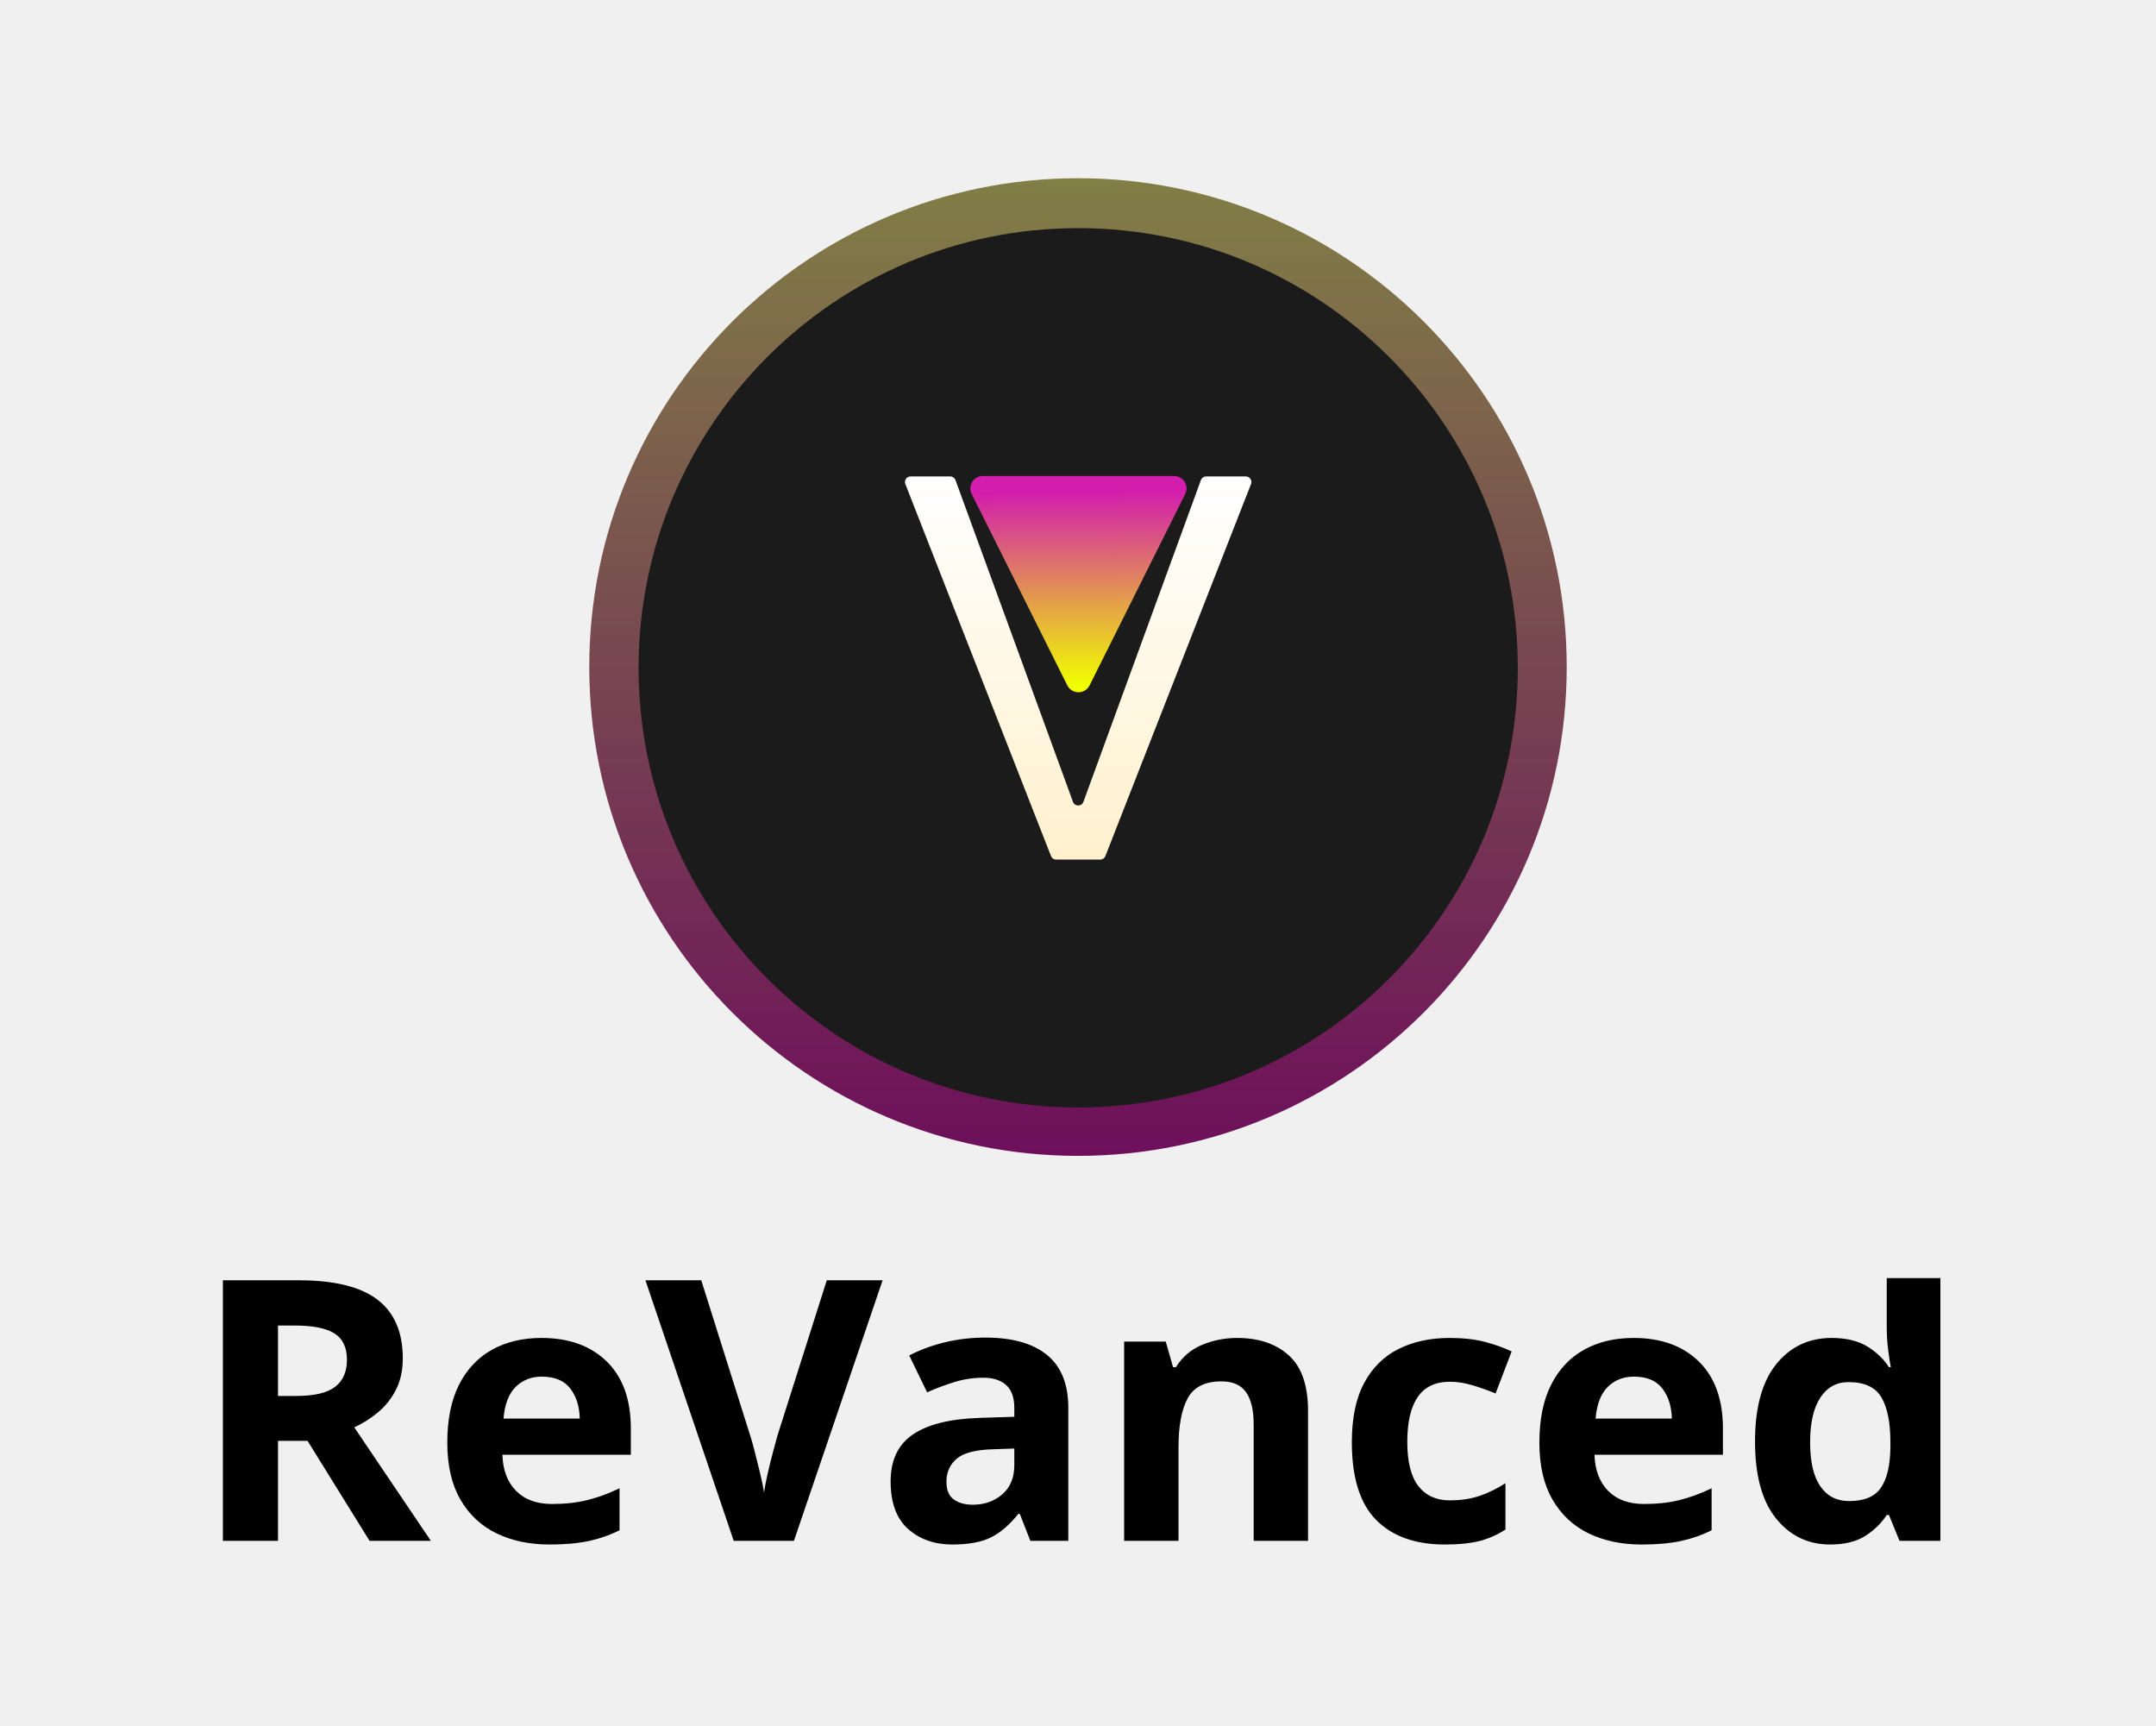
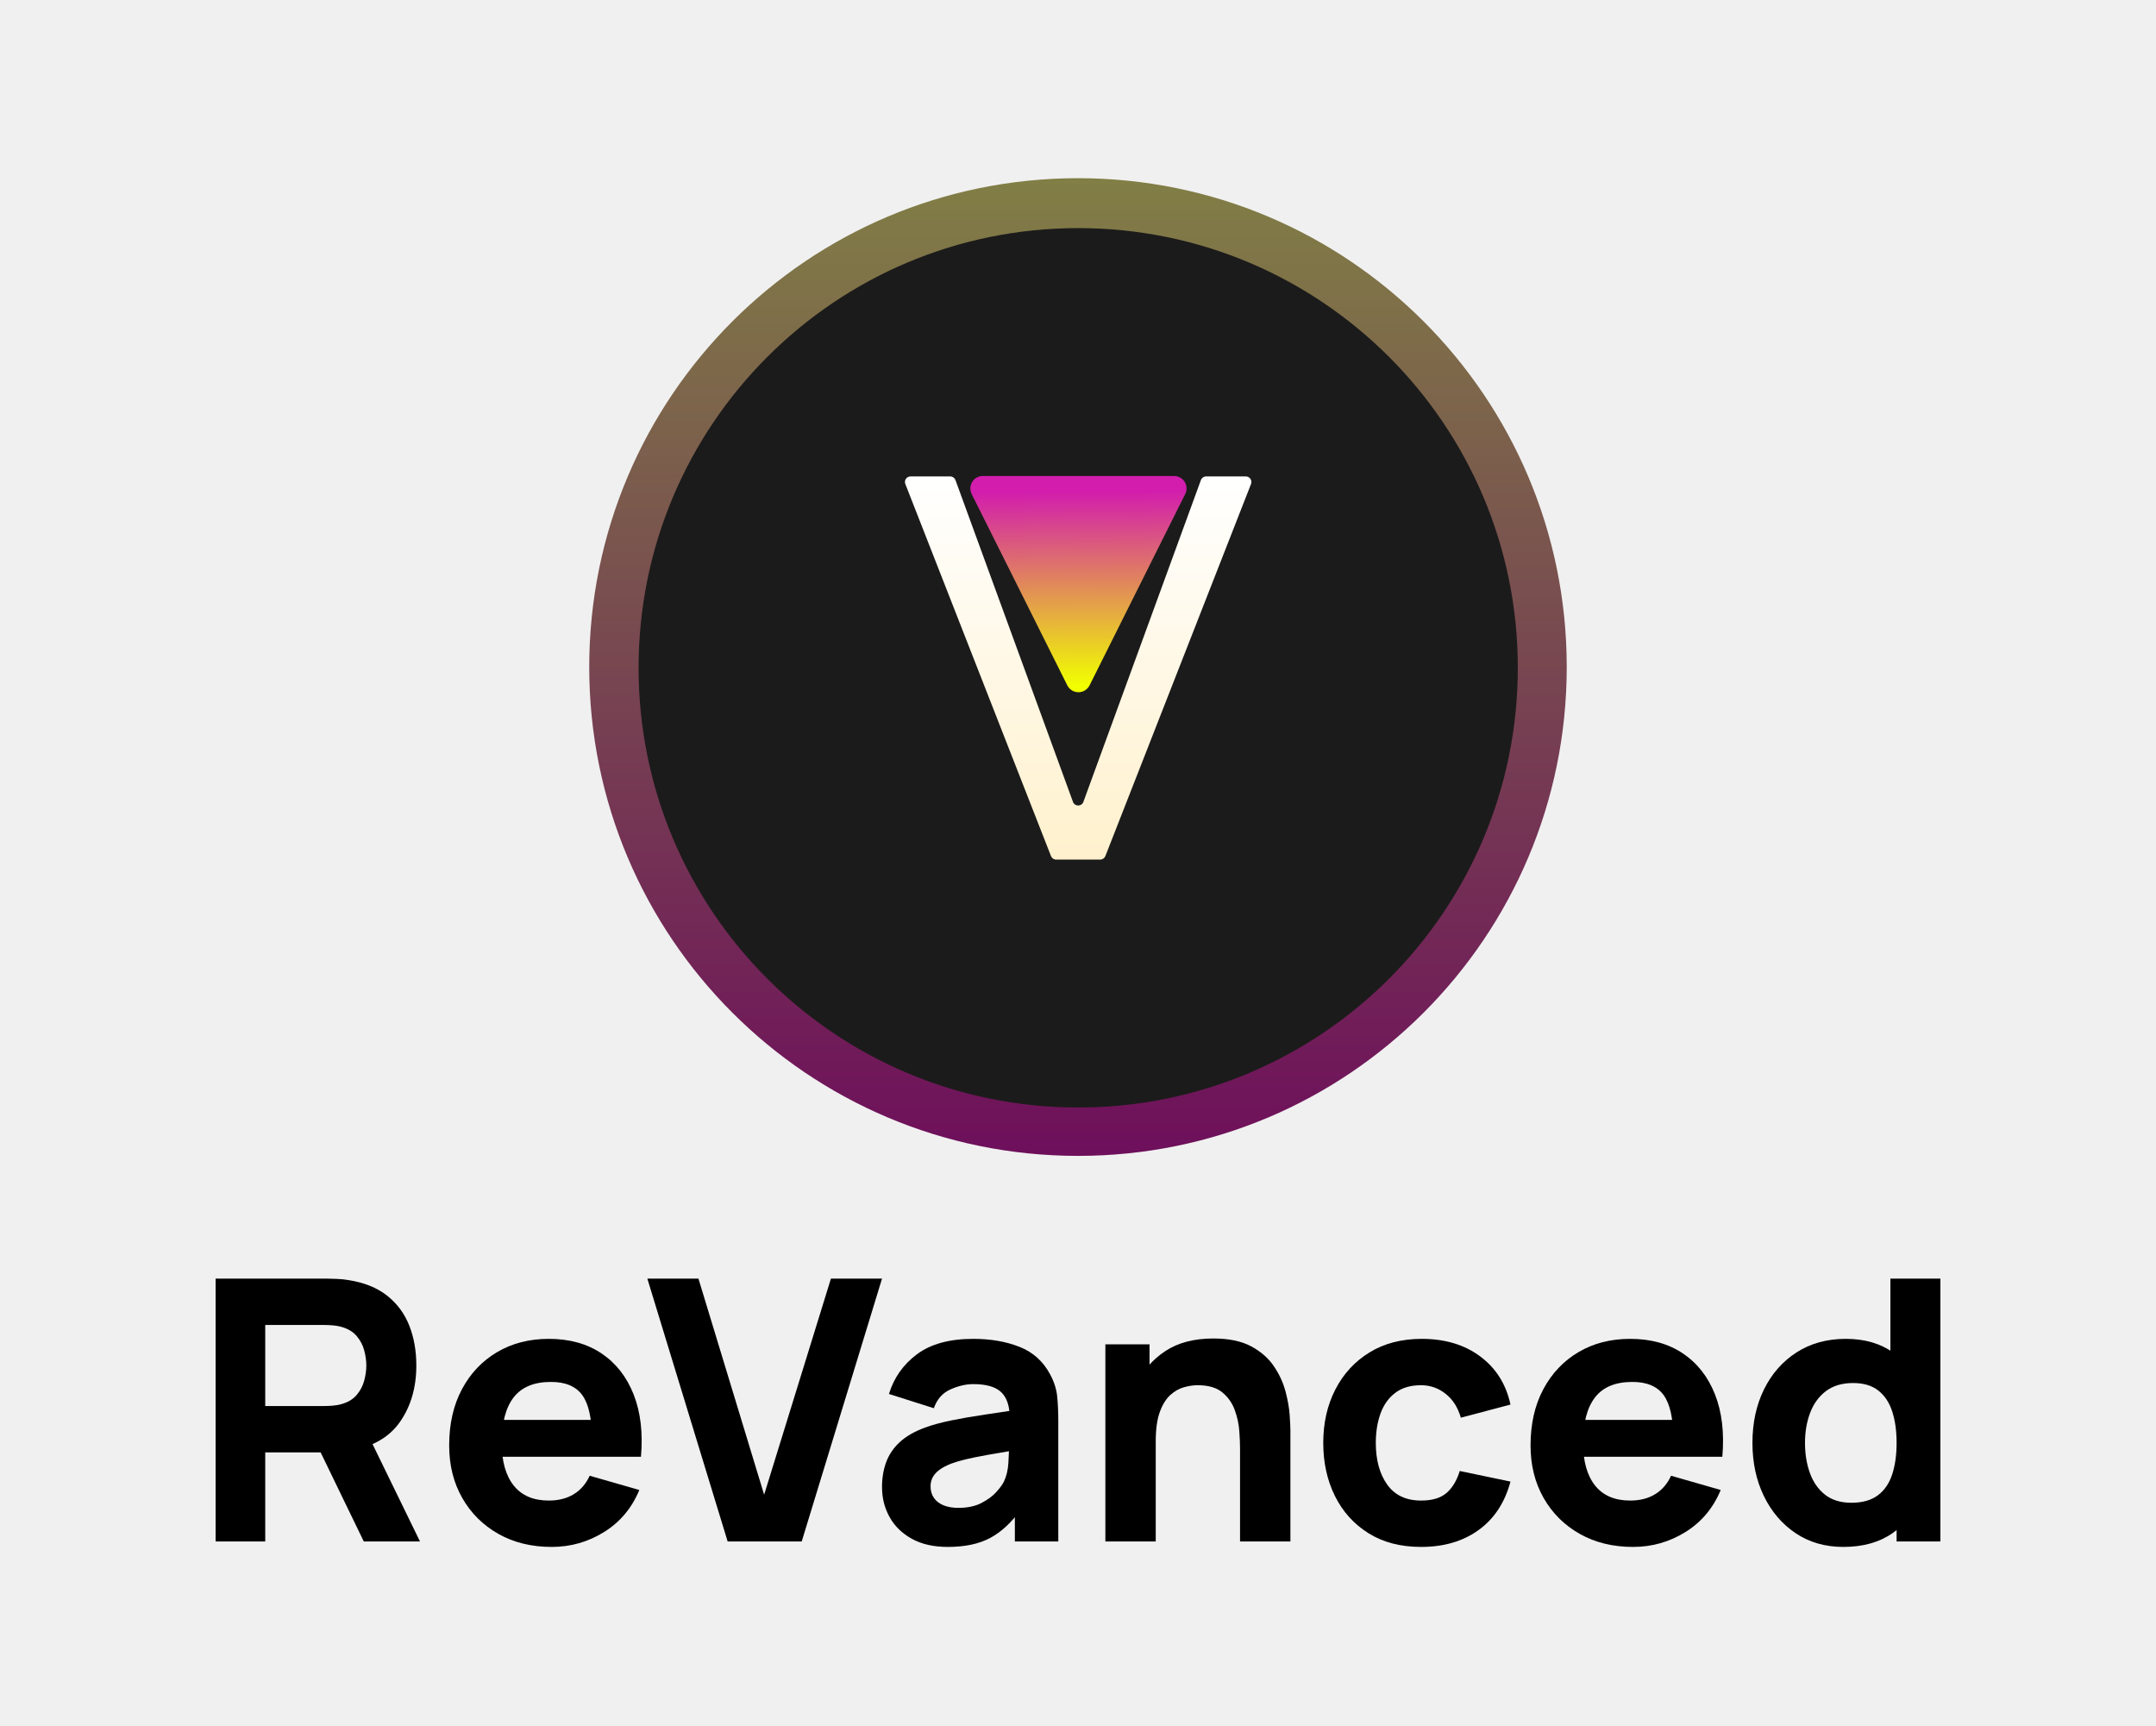
<svg xmlns="http://www.w3.org/2000/svg" width="100%" height="100%" viewBox="0 0 9600 7680" version="1.1" xml:space="preserve" style="fill-rule:evenodd;clip-rule:evenodd;stroke-linejoin:round;stroke-miterlimit:2;">
-   <clipPath id="_clip1">
-     <rect id="Wordmark" x="960" y="5689.84" width="7680" height="1196.78" />
-   </clipPath>
-   <g clip-path="url(#_clip1)">
-     <g id="Wordmark1" transform="matrix(1624.69,0,0,1624.69,8752.01,6859.62)" />
-     <text x="846.272px" y="6859.62px" style="font-family:'Manrope-ExtraBold', 'Manrope';font-weight:800;font-size:1624.69px;">Re<tspan x="2873.89px 3861.7px 4808.89px 5825.95px 6748.77px " y="6859.62px 6859.62px 6859.62px 6859.62px 6859.62px ">Vance</tspan>d</text>
+   <g id="Wordmark">
+     <path d="M1181.01,6259.35l263.259,0c11.375,0 23.836,-0.543 37.376,-1.627c13.544,-1.082 26.004,-3.25 37.376,-6.5c29.793,-8.124 52.815,-21.802 69.066,-41.032c16.249,-19.229 27.492,-40.624 33.721,-64.189c6.228,-23.563 9.342,-45.909 9.342,-67.034c0,-21.127 -3.114,-43.469 -9.342,-67.034c-6.229,-23.563 -17.472,-44.96 -33.721,-64.187c-16.251,-19.23 -39.273,-32.908 -69.066,-41.034c-11.372,-3.25 -23.832,-5.416 -37.376,-6.501c-13.54,-1.083 -26.001,-1.624 -37.376,-1.624l-263.259,-0l0,360.762Zm438.764,602.894l-230.755,-476.14l227.506,-43.876l253.507,520.015c0,0 -250.258,0 -250.258,0.001m-659.77,0l0,-1170.04l494.016,0c11.376,0 26.678,0.406 45.908,1.218c19.229,0.813 36.429,2.574 51.596,5.282c69.876,10.833 127.16,33.854 171.848,69.066c44.69,35.209 77.597,79.492 98.722,132.847c21.126,53.354 31.689,112.805 31.689,178.349c0,98.045 -24.375,181.87 -73.128,251.477c-48.752,69.606 -125.129,112.536 -229.131,128.787l-97.504,6.5l-273.01,-0l0,396.511c0,0 -221.006,0 -221.006,0.001" style="fill-rule:nonzero;" />
+     <path d="M2165.79,6321.1l581.768,-0l0,164.129l-581.768,0l0,-164.129Zm290.883,565.518c-89.92,-0 -169.139,-19.367 -237.664,-58.097c-68.522,-38.73 -122.148,-92.085 -160.878,-160.068c-38.731,-67.98 -58.097,-145.847 -58.097,-233.599c0,-95.881 18.96,-179.297 56.876,-250.259c37.92,-70.959 90.191,-126.078 156.819,-165.35c66.627,-39.27 143.276,-58.907 229.944,-58.907c92.086,0 170.361,21.668 234.82,65.001c64.461,43.336 112.13,104.275 143.005,182.819c30.876,78.545 41.709,170.9 32.5,277.071l-218.567,0l-0,-81.252c-0,-89.379 -14.221,-153.702 -42.658,-192.974c-28.44,-39.274 -74.888,-58.911 -139.348,-58.911c-75.296,0 -130.682,22.889 -166.164,68.659c-35.479,45.775 -53.218,113.35 -53.218,202.726c-0,81.794 17.739,145.037 53.218,189.725c35.482,44.688 87.62,67.034 156.412,67.034c43.336,0 80.44,-9.479 111.315,-28.438c30.876,-18.961 54.441,-46.315 70.69,-82.067l221.01,63.378c-33.044,80.171 -85.181,142.464 -156.412,186.88c-71.231,44.42 -149.099,66.629 -233.603,66.629" style="fill-rule:nonzero;" />
+     <path d="M3239.95,6862.25l-357.513,-1170.04l227.51,-0l292.507,962.031l297.386,-962.031l227.506,-0l-357.511,1170.04l-329.887,-0l0.002,-0Z" style="fill-rule:nonzero;" />
+     <path d="M4266.99,6712.74c40.627,-0 74.888,-7.178 102.787,-21.531c27.894,-14.355 50.105,-30.74 66.626,-49.159c16.52,-18.417 27.759,-33.855 33.719,-46.314c11.377,-23.834 18.01,-51.595 19.908,-83.285c1.894,-31.687 2.843,-58.095 2.843,-79.221l65.002,16.252c-65.544,10.832 -118.629,19.907 -159.254,27.22c-40.628,7.312 -73.398,13.948 -98.318,19.907c-24.917,5.956 -46.854,12.457 -65.814,19.5c-21.668,8.665 -39.138,18.01 -52.408,28.032c-13.271,10.022 -23.023,20.991 -29.251,32.907c-6.228,11.917 -9.343,25.188 -9.343,39.814c0,20.042 5.01,37.24 15.031,51.594c10.022,14.354 24.239,25.323 42.656,32.908c18.419,7.584 40.358,11.376 65.815,11.376l0.001,-0Zm-47.125,173.881c-62.837,-0 -116.058,-12.053 -159.662,-36.159c-43.606,-24.102 -76.65,-56.333 -99.127,-96.69c-22.482,-40.356 -33.721,-84.909 -33.721,-133.661c0,-40.624 6.229,-77.732 18.688,-111.316c12.458,-33.583 32.636,-63.243 60.533,-88.97c27.897,-25.73 65.408,-47.263 112.536,-64.597c32.5,-11.916 71.231,-22.478 116.191,-31.689c44.96,-9.208 95.876,-18.01 152.754,-26.407c56.876,-8.395 119.441,-17.74 187.695,-28.032l-79.628,43.877c-0,-52.001 -12.46,-90.191 -37.378,-114.567c-24.916,-24.374 -66.628,-36.563 -125.128,-36.563c-32.501,-0 -66.356,7.855 -101.568,23.563c-35.208,15.708 -59.853,43.607 -73.938,83.69l-199.882,-63.376c22.209,-72.586 63.921,-131.629 125.13,-177.13c61.211,-45.504 144.628,-68.253 250.258,-68.253c77.46,0 146.257,11.916 206.382,35.751c60.127,23.834 105.627,65.002 136.503,123.503c17.334,32.5 27.626,65.003 30.877,97.504c3.249,32.501 4.876,68.793 4.876,108.879l0,536.268l-193.381,-0l-0,-180.382l27.624,37.376c-42.793,59.043 -88.97,101.7 -138.535,127.973c-49.564,26.271 -112.263,39.408 -188.099,39.408" style="fill-rule:nonzero;" />
+     <path d="M4921.89,6862.25l-0,-877.529l196.633,0l0,290.883l27.624,-0l-0,586.645c-0,-0 -224.257,-0 -224.257,0.001m599.644,-0l0,-414.388c0,-20.043 -1.083,-45.637 -3.251,-76.784c-2.164,-31.146 -8.934,-62.43 -20.311,-93.848c-11.376,-31.417 -29.93,-57.688 -55.659,-78.816c-25.731,-21.124 -62.159,-31.687 -109.283,-31.687c-18.961,0 -39.275,2.978 -60.94,8.938c-21.669,5.958 -41.981,17.47 -60.941,34.532c-18.957,17.063 -34.531,42.117 -46.719,75.16c-12.189,33.041 -18.283,76.916 -18.283,131.629l-126.753,-60.129c0,-69.335 14.084,-134.337 42.249,-195.004c28.169,-60.669 70.556,-109.692 127.163,-147.068c56.603,-37.376 127.971,-56.063 214.099,-56.063c68.793,-0 124.859,11.645 168.193,34.938c43.335,23.291 77.056,52.815 101.159,88.563c24.105,35.752 41.305,72.992 51.597,111.722c10.292,38.731 16.521,74.076 18.687,106.037c2.168,31.959 3.251,55.251 3.251,69.876l0,492.392l-224.259,-0l0.001,-0Z" style="fill-rule:nonzero;" />
+     <path d="M6327.55,6886.62c-91.004,-0 -169.006,-20.315 -234.01,-60.939c-65,-40.628 -114.836,-95.88 -149.504,-165.757c-34.665,-69.877 -52.002,-148.691 -52.002,-236.444c0,-88.836 18.013,-168.194 54.037,-238.072c36.018,-69.876 86.802,-124.857 152.346,-164.943c65.544,-40.084 143.005,-60.125 232.381,-60.125c103.464,-0 190.266,26.137 260.417,78.408c70.147,52.273 114.969,123.638 134.471,214.101l-221.006,58.502c-13.001,-45.501 -35.615,-80.982 -67.846,-106.442c-32.231,-25.458 -68.659,-38.188 -109.284,-38.188c-46.584,0 -84.773,11.24 -114.567,33.719c-29.792,22.482 -51.73,53.087 -65.815,91.817c-14.084,38.731 -21.124,82.471 -21.124,131.223c-0,76.377 16.927,138.266 50.781,185.66c33.857,47.399 84.096,71.098 150.725,71.098c49.833,0 87.752,-11.375 113.753,-34.127c26,-22.75 45.5,-55.25 58.501,-97.502l225.882,47.125c-24.916,93.172 -72.042,164.944 -141.378,215.319c-69.336,50.377 -154.921,75.567 -256.758,75.567" style="fill-rule:nonzero;" />
+     <path d="M6980.81,6321.1l581.769,-0l0,164.129l-581.769,0l-0,-164.129Zm290.886,565.518c-89.92,-0 -169.141,-19.367 -237.664,-58.097c-68.523,-38.73 -122.151,-92.085 -160.881,-160.068c-38.73,-67.98 -58.095,-145.847 -58.095,-233.599c0,-95.881 18.957,-179.297 56.877,-250.259c37.917,-70.959 90.191,-126.078 156.816,-165.35c66.628,-39.27 143.275,-58.907 229.946,-58.907c92.087,0 170.361,21.668 234.821,65.001c64.461,43.336 112.129,104.275 143.003,182.819c30.876,78.545 41.71,170.9 32.502,277.071l-218.57,0l-0,-81.252c-0,-89.379 -14.218,-153.702 -42.657,-192.974c-28.438,-39.274 -74.889,-58.911 -139.349,-58.911c-75.294,0 -130.682,22.889 -166.161,68.659c-35.481,45.775 -53.222,113.35 -53.222,202.726c0,81.794 17.741,145.037 53.222,189.725c35.479,44.688 87.616,67.034 156.411,67.034c43.334,0 80.441,-9.479 111.316,-28.438c30.876,-18.961 54.439,-46.315 70.69,-82.067l221.007,63.378c-33.043,80.171 -85.182,142.464 -156.412,186.88c-71.231,44.42 -149.098,66.629 -233.6,66.629" style="fill-rule:nonzero;" />
+     <path d="M8444.99,6862.25l0,-601.269l-27.624,0l-0,-568.769l222.63,-0l0,1170.04l-195.006,-0Zm-201.505,-172.257c49.292,0 88.699,-11.103 118.222,-33.312c29.522,-22.211 50.783,-53.357 63.783,-93.441c13,-40.086 19.5,-86.67 19.5,-139.754c0,-53.085 -6.5,-99.669 -19.5,-139.755c-13,-40.086 -33.721,-71.231 -62.158,-93.441c-28.44,-22.209 -65.68,-33.313 -111.722,-33.313c-49.293,-0 -89.784,12.052 -121.473,36.158c-31.689,24.103 -55.117,56.333 -70.281,96.691c-15.169,40.354 -22.753,84.908 -22.753,133.66c0,49.293 7.314,94.116 21.939,134.474c14.625,40.354 37.106,72.447 67.438,96.283c30.336,23.833 69.337,35.75 117.005,35.75m-35.752,196.632c-80.71,0 -151.4,-20.313 -212.069,-60.939c-60.668,-40.627 -107.93,-95.879 -141.787,-165.755c-33.854,-69.878 -50.781,-148.692 -50.781,-236.445c0,-89.378 17.197,-168.872 51.594,-238.476c34.398,-69.606 82.744,-124.452 145.037,-164.539c62.293,-40.083 135.421,-60.125 219.382,-60.125c83.42,-0 153.568,20.314 210.444,60.939c56.875,40.629 99.942,95.878 129.191,165.757c29.252,69.876 43.877,148.69 43.877,236.444c0,87.753 -14.762,166.567 -44.281,236.445c-29.522,69.876 -73.535,125.128 -132.036,165.755c-58.504,40.626 -131.359,60.939 -218.571,60.939" style="fill-rule:nonzero;" />
  </g>
-   <circle id="Mask" cx="4800" cy="2969.58" r="2176.2" style="fill:#fff;" />
-   <clipPath id="_clip2">
-     <circle cx="4800" cy="2969.58" r="2176.2" />
-   </clipPath>
-   <g clip-path="url(#_clip2)">
-     <clipPath id="_clip3">
-       <rect id="Logo" x="2623.8" y="793.378" width="4352.41" height="4352.41" />
-     </clipPath>
-     <g clip-path="url(#_clip3)">
-       <g id="Logo1">
-         <rect id="Background" x="2623.8" y="793.378" width="4352.41" height="4352.41" style="fill:url(#_Linear4);" />
-         <circle id="Fill" cx="4800.87" cy="2972.93" r="1957.43" style="fill:#1c1b1b;" />
-         <g id="Shape">
-           <path id="Arc" d="M5370.49,2121.06c-10.373,0 -19.64,6.481 -23.199,16.224l-523.228,1432.48c-7.9,21.633 -38.498,21.633 -46.398,-0l-523.228,-1432.48c-3.559,-9.743 -12.828,-16.224 -23.199,-16.224l-176.966,0c-17.399,0 -29.343,17.505 -23,33.704l648.504,1656.29c3.707,9.464 12.833,15.694 23,15.694l196.178,-0c10.165,-0 19.291,-6.23 22.998,-15.694l648.504,-1656.29c6.343,-16.199 -5.603,-33.704 -22.997,-33.704l-176.969,0Z" style="fill:url(#_Linear5);fill-rule:nonzero;" />
-           <path id="Diamond" d="M4851.47,3051.28c-9.37,18.738 -28.522,30.575 -49.473,30.575c-20.95,0 -40.103,-11.837 -49.472,-30.575c-101.788,-203.576 -332.908,-665.817 -426.064,-852.127c-8.573,-17.146 -7.656,-37.509 2.422,-53.816c10.078,-16.307 27.881,-26.232 47.051,-26.232c195.134,-0 656.993,-0 852.127,-0c19.169,-0 36.973,9.925 47.051,26.232c10.078,16.307 10.994,36.67 2.421,53.816c-93.155,186.31 -324.275,648.551 -426.063,852.127Z" style="fill:url(#_Linear6);" />
-         </g>
-       </g>
+   <g id="Logo">
+     <path id="Background" d="M4799.95,793.288c-1201.92,-0 -2176.25,974.325 -2176.25,2176.25c-0,1201.92 974.325,2176.25 2176.25,2176.25c1201.92,-0 2176.25,-974.325 2176.25,-2176.25c-0,-1201.92 -974.325,-2176.25 -2176.25,-2176.25Z" style="fill:url(#_Linear1);fill-rule:nonzero;" />
+     <path id="Fill" d="M4800.86,1015.45c1081.09,0 1957.49,876.399 1957.49,1957.49c0,1081.09 -876.398,1957.49 -1957.49,1957.49c-1081.09,-0 -1957.49,-876.399 -1957.49,-1957.49c-0,-1081.1 876.4,-1957.49 1957.49,-1957.49" style="fill:#1c1b1b;" />
+     <g id="Shape">
+       <path id="Arc" d="M5370.45,2121c-10.374,-0 -19.642,6.48 -23.2,16.224l-523.238,1432.51c-7.901,21.633 -38.498,21.633 -46.401,-0l-523.236,-1432.51c-3.56,-9.744 -12.828,-16.224 -23.2,-16.224l-176.972,-0c-17.397,-0 -29.343,17.506 -22.998,33.706l648.517,1656.32c3.707,9.465 12.835,15.695 23,15.695l196.183,-0c10.166,-0 19.293,-6.23 22.998,-15.695l648.517,-1656.32c6.345,-16.2 -5.605,-33.706 -22.996,-33.706l-176.974,-0Z" style="fill:url(#_Linear2);fill-rule:nonzero;" />
+       <path id="Diamond" d="M5228.03,2119.05l-852.149,-0c-8.581,-0 -17.047,2 -24.725,5.836c-27.326,13.657 -38.407,46.885 -24.748,74.213l426.074,852.142c5.351,10.706 14.035,19.385 24.738,24.738c27.323,13.664 60.547,2.585 74.211,-24.738l426.069,-852.142c3.84,-7.683 5.84,-16.155 5.84,-24.743c-0.002,-30.548 -24.762,-55.309 -55.31,-55.306Z" style="fill:url(#_Linear3);fill-rule:nonzero;" />
    </g>
  </g>
  <defs>
-     <linearGradient id="_Linear4" x1="0" y1="0" x2="1" y2="0" gradientUnits="userSpaceOnUse" gradientTransform="matrix(2.66481e-13,4351.97,-4351.97,2.66481e-13,4800,793.818)">
+     <linearGradient id="_Linear1" x1="0" y1="0" x2="1" y2="0" gradientUnits="userSpaceOnUse" gradientTransform="matrix(0,4352.5,-4352.5,0,4799.95,793.288)">
      <stop offset="0" style="stop-color:#817e46;stop-opacity:1" />
      <stop offset="1" style="stop-color:#6e0f5b;stop-opacity:1" />
    </linearGradient>
-     <linearGradient id="_Linear5" x1="0" y1="0" x2="1" y2="0" gradientUnits="userSpaceOnUse" gradientTransform="matrix(0,-1705.69,1705.69,-0,4800.87,3826.75)">
+     <linearGradient id="_Linear2" x1="0" y1="0" x2="1" y2="0" gradientUnits="userSpaceOnUse" gradientTransform="matrix(0,-1705.72,-1705.72,-0,4800.81,3826.72)">
      <stop offset="0" style="stop-color:#fff1cd;stop-opacity:1" />
      <stop offset="1" style="stop-color:#fff;stop-opacity:1" />
    </linearGradient>
-     <linearGradient id="_Linear6" x1="0" y1="0" x2="1" y2="0" gradientUnits="userSpaceOnUse" gradientTransform="matrix(6.2971,868.973,-868.973,6.2971,4794.7,2185.77)">
+     <linearGradient id="_Linear3" x1="0" y1="0" x2="1" y2="0" gradientUnits="userSpaceOnUse" gradientTransform="matrix(6.29434,868.992,-868.992,6.29434,4802.04,2186.63)">
      <stop offset="0" style="stop-color:#d21dad;stop-opacity:1" />
      <stop offset="1" style="stop-color:#f1ff00;stop-opacity:1" />
    </linearGradient>
  </defs>
</svg>
